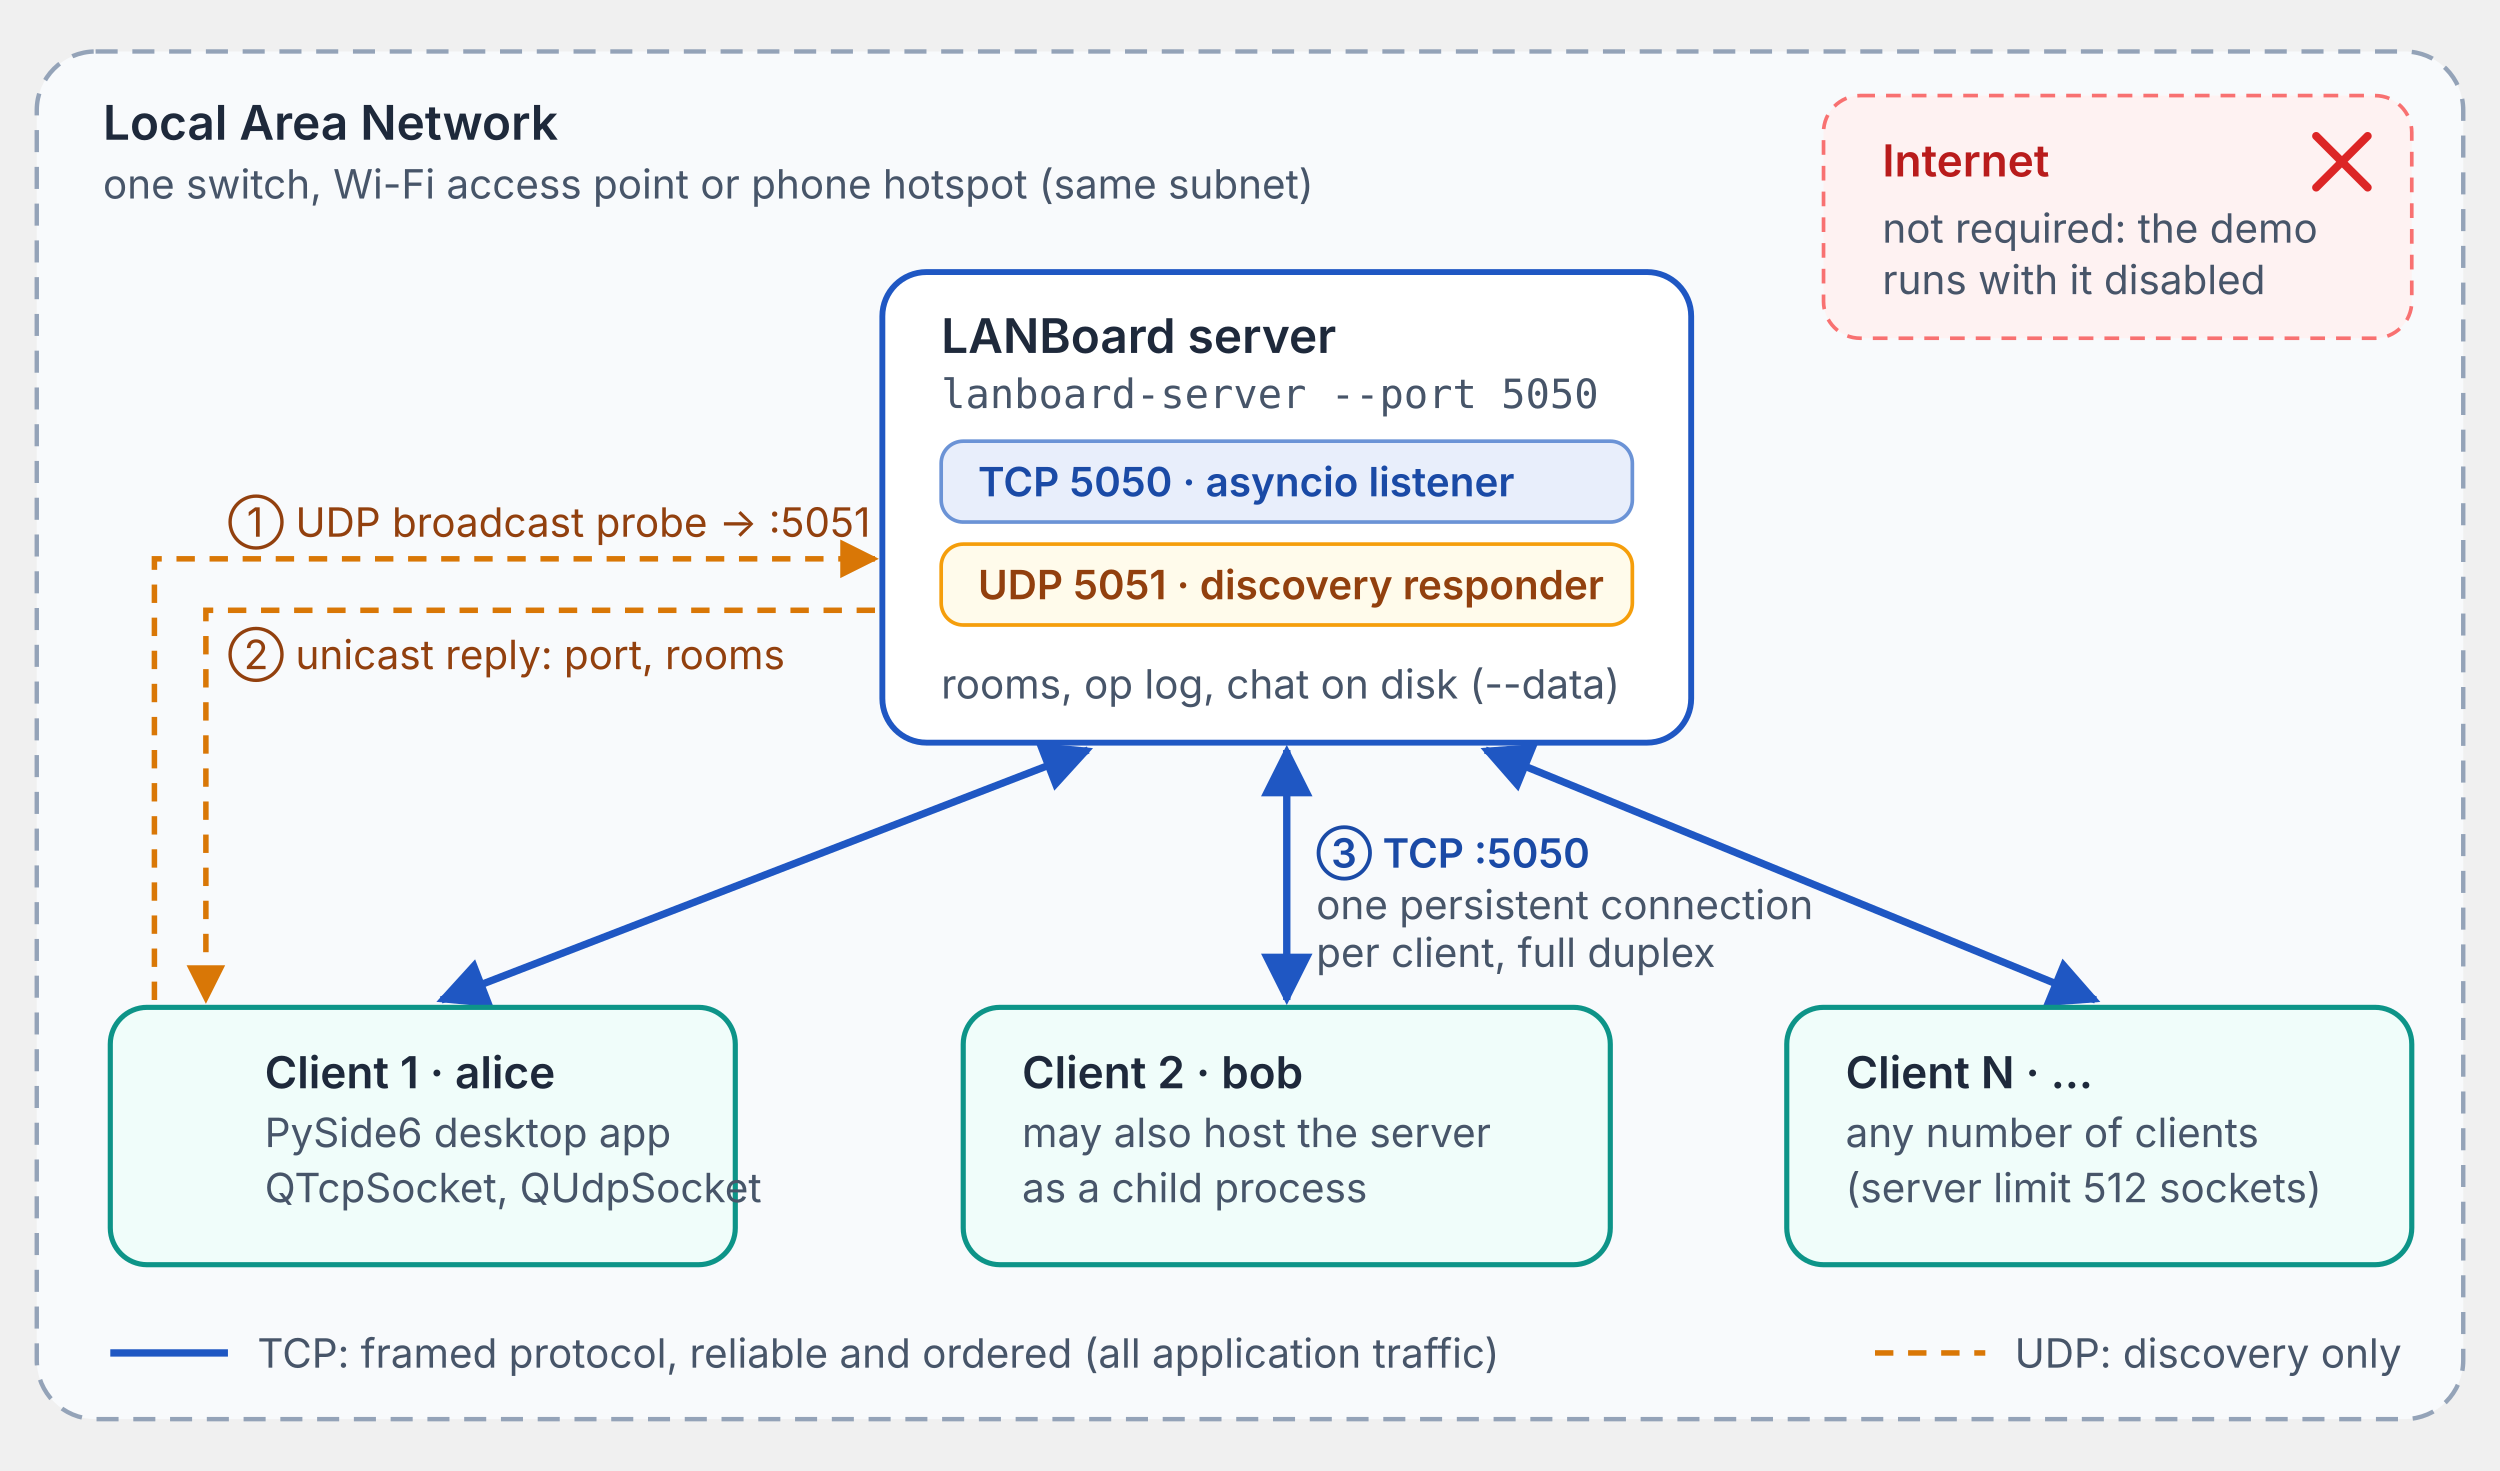
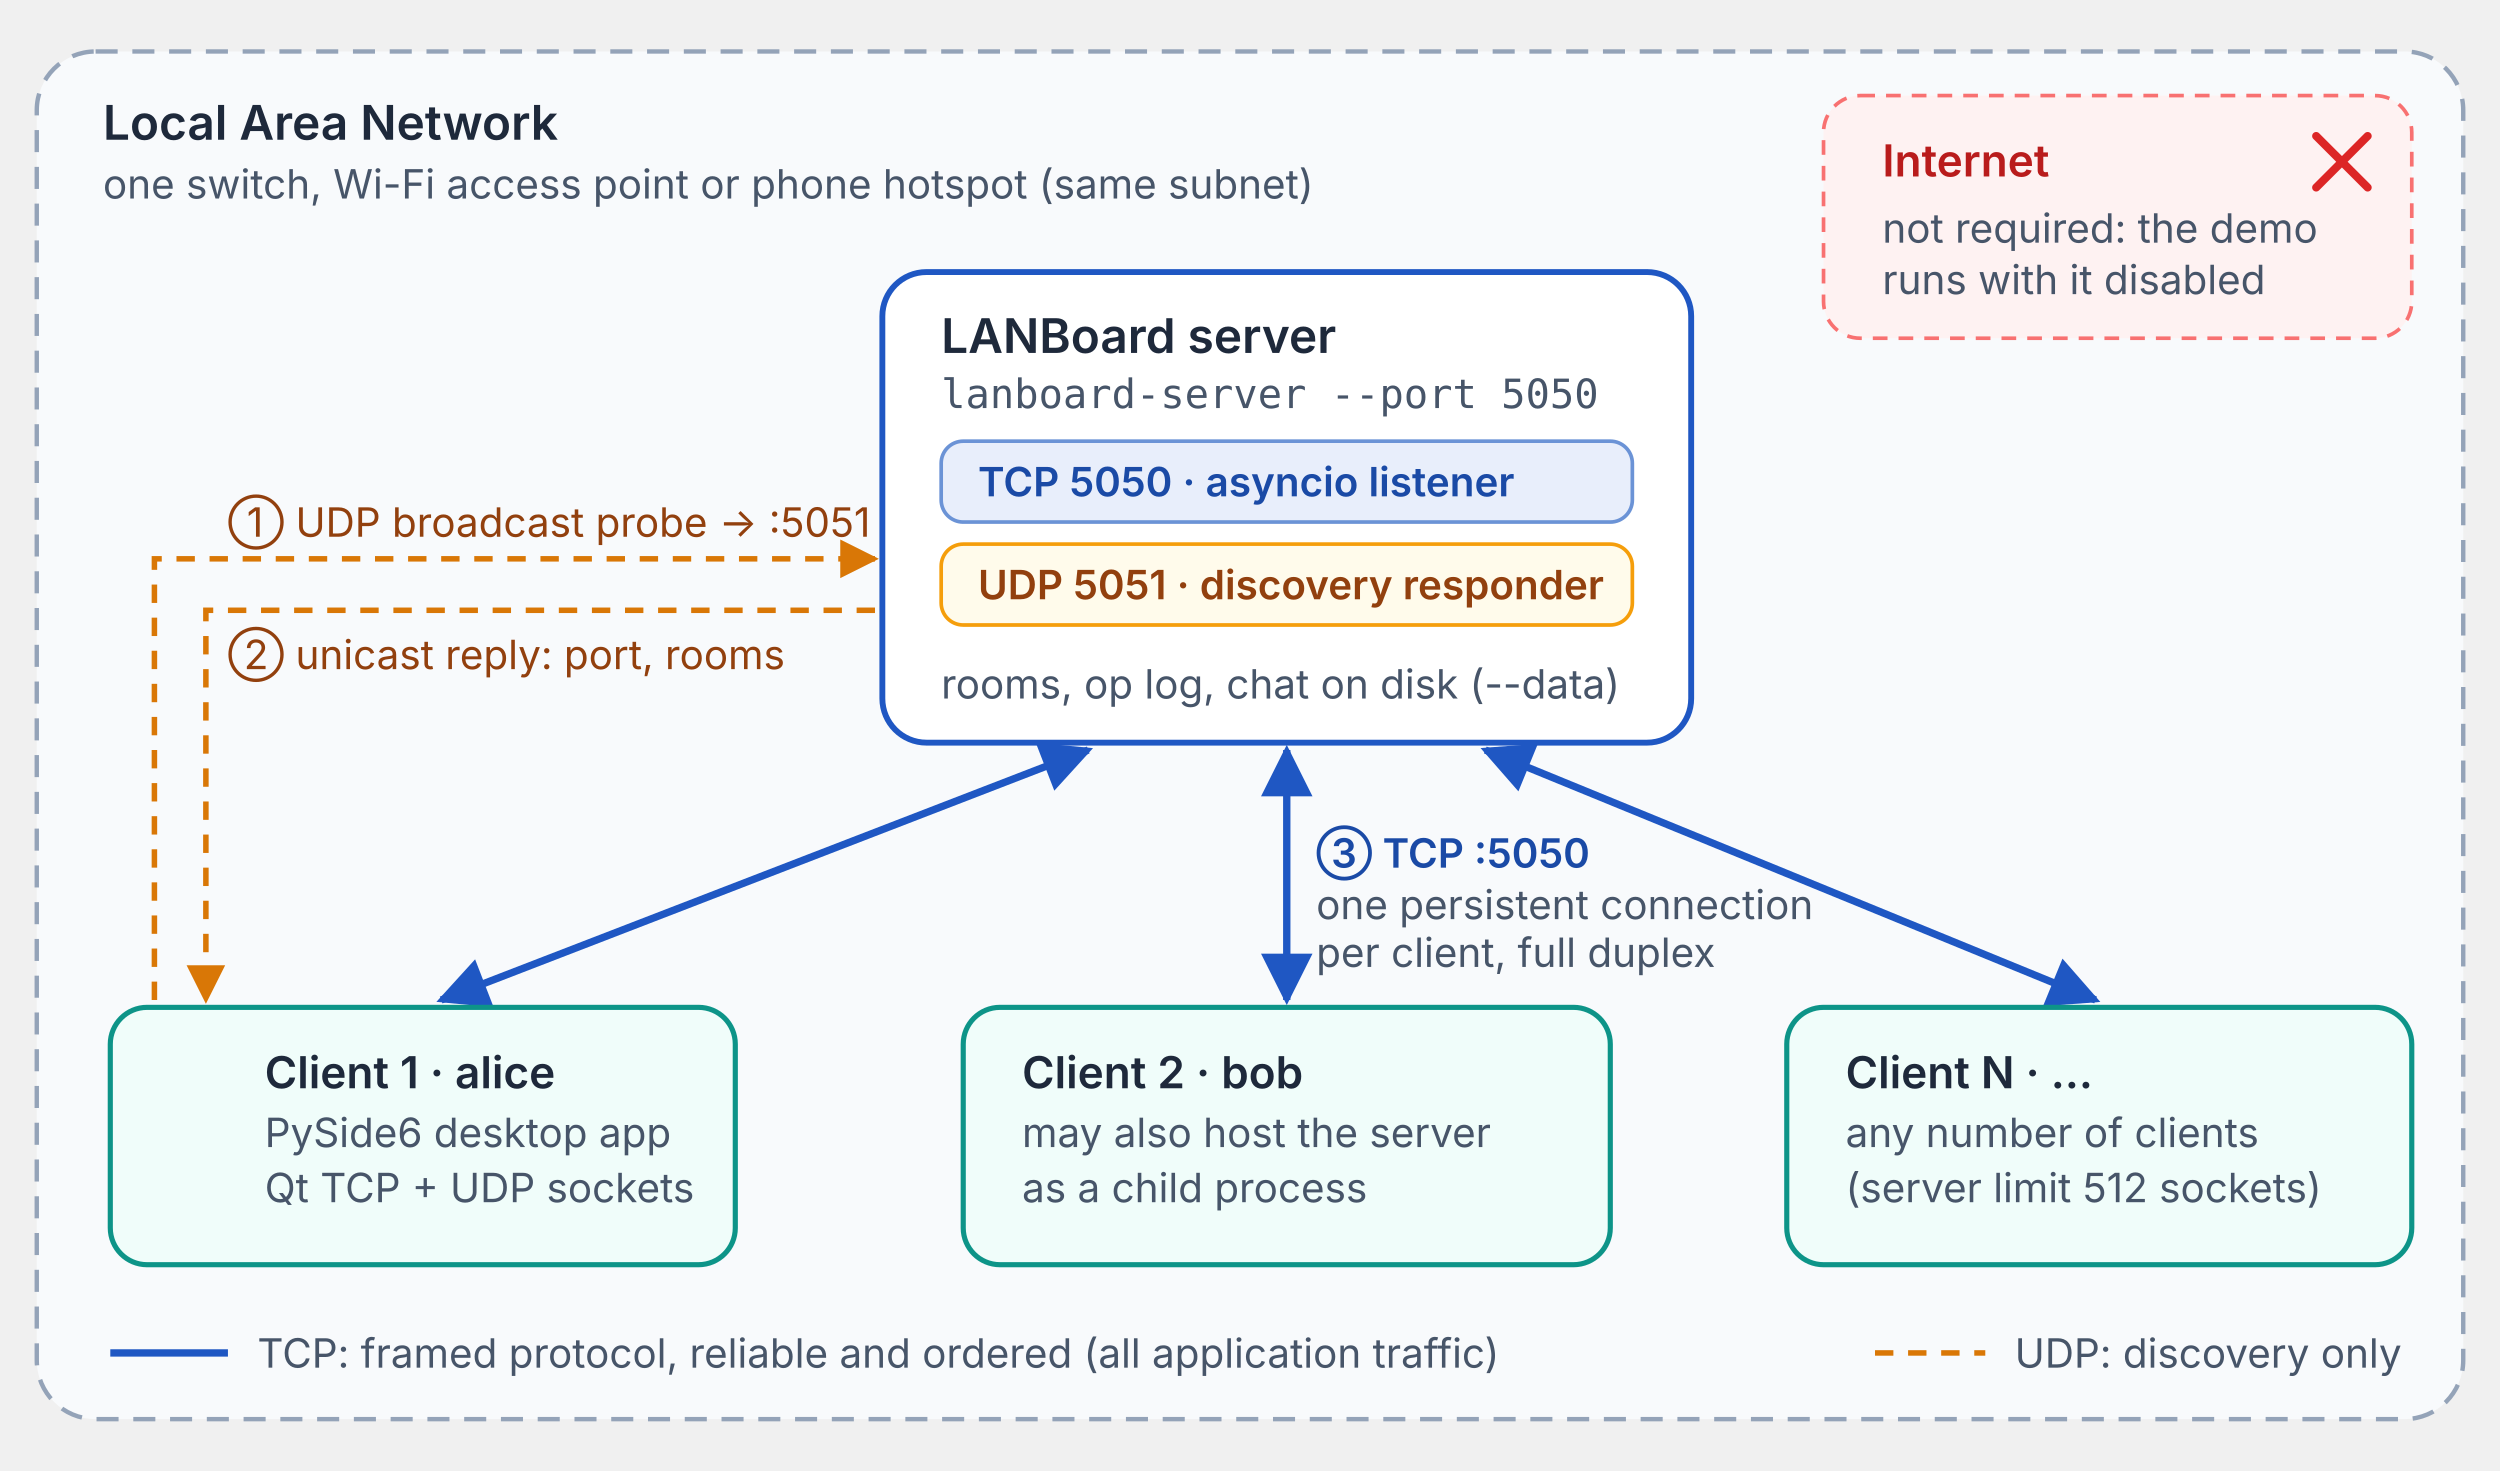
<svg xmlns="http://www.w3.org/2000/svg" viewBox="0 0 680 400" role="img" aria-label="Deployment: one LANBoard server and N clients on a LAN, TCP 5050 and UDP 5051">
  <style>
    text { font-family: Inter, "Helvetica Neue", Arial, sans-serif; font-size: 12px; fill: #1e293b; }
    .s { font-size: 11px; fill: #475569; }
    .b { font-weight: 600; }
    .h { font-size: 13px; font-weight: 600; }
    .m { font-family: "JetBrains Mono", Menlo, monospace; font-size: 11px; }
  </style>
  <defs>
    <marker id="d1-ai" viewBox="0 0 10 10" refX="9" refY="5" markerWidth="7" markerHeight="7" orient="auto-start-reverse">
      <path d="M0 0 L10 5 L0 10 z" fill="#1f57c3" />
    </marker>
    <marker id="d1-aa" viewBox="0 0 10 10" refX="9" refY="5" markerWidth="7" markerHeight="7" orient="auto-start-reverse">
      <path d="M0 0 L10 5 L0 10 z" fill="#d97706" />
    </marker>
  </defs>
  <rect x="10" y="14" width="660" height="372" rx="16" fill="#f8fafc" stroke="#94a3b8" stroke-width="1.2" stroke-dasharray="6 4" />
  <text x="28" y="38" class="h">Local Area Network</text>
  <text x="28" y="54" class="s">one switch, Wi-Fi access point or phone hotspot (same subnet)</text>
  <rect x="496" y="26" width="160" height="66" rx="10" fill="#fef2f2" stroke="#f87171" stroke-dasharray="4 3" />
  <text x="512" y="48" class="b" style="fill:#b91c1c">Internet</text>
  <path d="M630 37 L644 51 M644 37 L630 51" stroke="#dc2626" stroke-width="2.2" stroke-linecap="round" />
  <text x="512" y="66" class="s">not required: the demo</text>
  <text x="512" y="80" class="s">runs with it disabled</text>
  <rect x="240" y="74" width="220" height="128" rx="12" fill="#ffffff" stroke="#1f57c3" stroke-width="1.6" />
  <text x="256" y="96" class="h">LANBoard server</text>
  <text x="256" y="111" class="m" style="fill:#475569">lanboard-server --port 5050</text>
  <rect x="256" y="120" width="188" height="22" rx="6" fill="#e8eefb" stroke="#6b93d6" />
  <text x="266" y="135" class="s b" style="fill:#1a4aa6">TCP 5050 · asyncio listener</text>
  <rect x="256" y="148" width="188" height="22" rx="6" fill="#fffbeb" stroke="#f59e0b" />
  <text x="266" y="163" class="s b" style="fill:#92400e">UDP 5051 · discovery responder</text>
  <text x="256" y="190" class="s">rooms, op log, chat on disk (--data)</text>
  <path d="M42 272 V152 H238" fill="none" stroke="#d97706" stroke-width="1.5" stroke-dasharray="5 4" marker-end="url(#d1-aa)" />
  <path d="M238 166 H56 V272" fill="none" stroke="#d97706" stroke-width="1.5" stroke-dasharray="5 4" marker-end="url(#d1-aa)" />
  <text x="62" y="146" class="s" style="fill:#92400e">① UDP broadcast probe → :5051</text>
  <text x="62" y="182" class="s" style="fill:#92400e">② unicast reply: port, rooms</text>
  <line x1="120" y1="272" x2="296" y2="204" stroke="#1f57c3" stroke-width="2" marker-start="url(#d1-ai)" marker-end="url(#d1-ai)" />
  <line x1="350" y1="272" x2="350" y2="204" stroke="#1f57c3" stroke-width="2" marker-start="url(#d1-ai)" marker-end="url(#d1-ai)" />
  <line x1="570" y1="272" x2="404" y2="204" stroke="#1f57c3" stroke-width="2" marker-start="url(#d1-ai)" marker-end="url(#d1-ai)" />
  <text x="358" y="236" class="s b" style="fill:#1a4aa6">③ TCP :5050</text>
  <text x="358" y="250" class="s">one persistent connection</text>
  <text x="358" y="263" class="s">per client, full duplex</text>
  <g>
    <rect x="30" y="274" width="170" height="70" rx="10" fill="#f0fdfa" stroke="#0d9488" stroke-width="1.4" />
    <text x="72" y="296" class="b">Client 1 · alice</text>
    <text x="72" y="312" class="s">PySide6 desktop app</text>
-     <text x="72" y="327" class="s">QTcpSocket, QUdpSocket</text>
+     <text x="72" y="327" class="s">Qt TCP + UDP sockets</text>
  </g>
  <g>
    <rect x="262" y="274" width="176" height="70" rx="10" fill="#f0fdfa" stroke="#0d9488" stroke-width="1.4" />
    <text x="278" y="296" class="b">Client 2 · bob</text>
    <text x="278" y="312" class="s">may also host the server</text>
    <text x="278" y="327" class="s">as a child process</text>
  </g>
  <g>
    <rect x="486" y="274" width="170" height="70" rx="10" fill="#f0fdfa" stroke="#0d9488" stroke-width="1.4" />
    <text x="502" y="296" class="b">Client N · …</text>
    <text x="502" y="312" class="s">any number of clients</text>
    <text x="502" y="327" class="s">(server limit 512 sockets)</text>
  </g>
  <line x1="30" y1="368" x2="62" y2="368" stroke="#1f57c3" stroke-width="2" />
  <text x="70" y="372" class="s">TCP: framed protocol, reliable and ordered (all application traffic)</text>
  <line x1="510" y1="368" x2="540" y2="368" stroke="#d97706" stroke-width="1.5" stroke-dasharray="5 4" />
  <text x="548" y="372" class="s">UDP: discovery only</text>
</svg>
